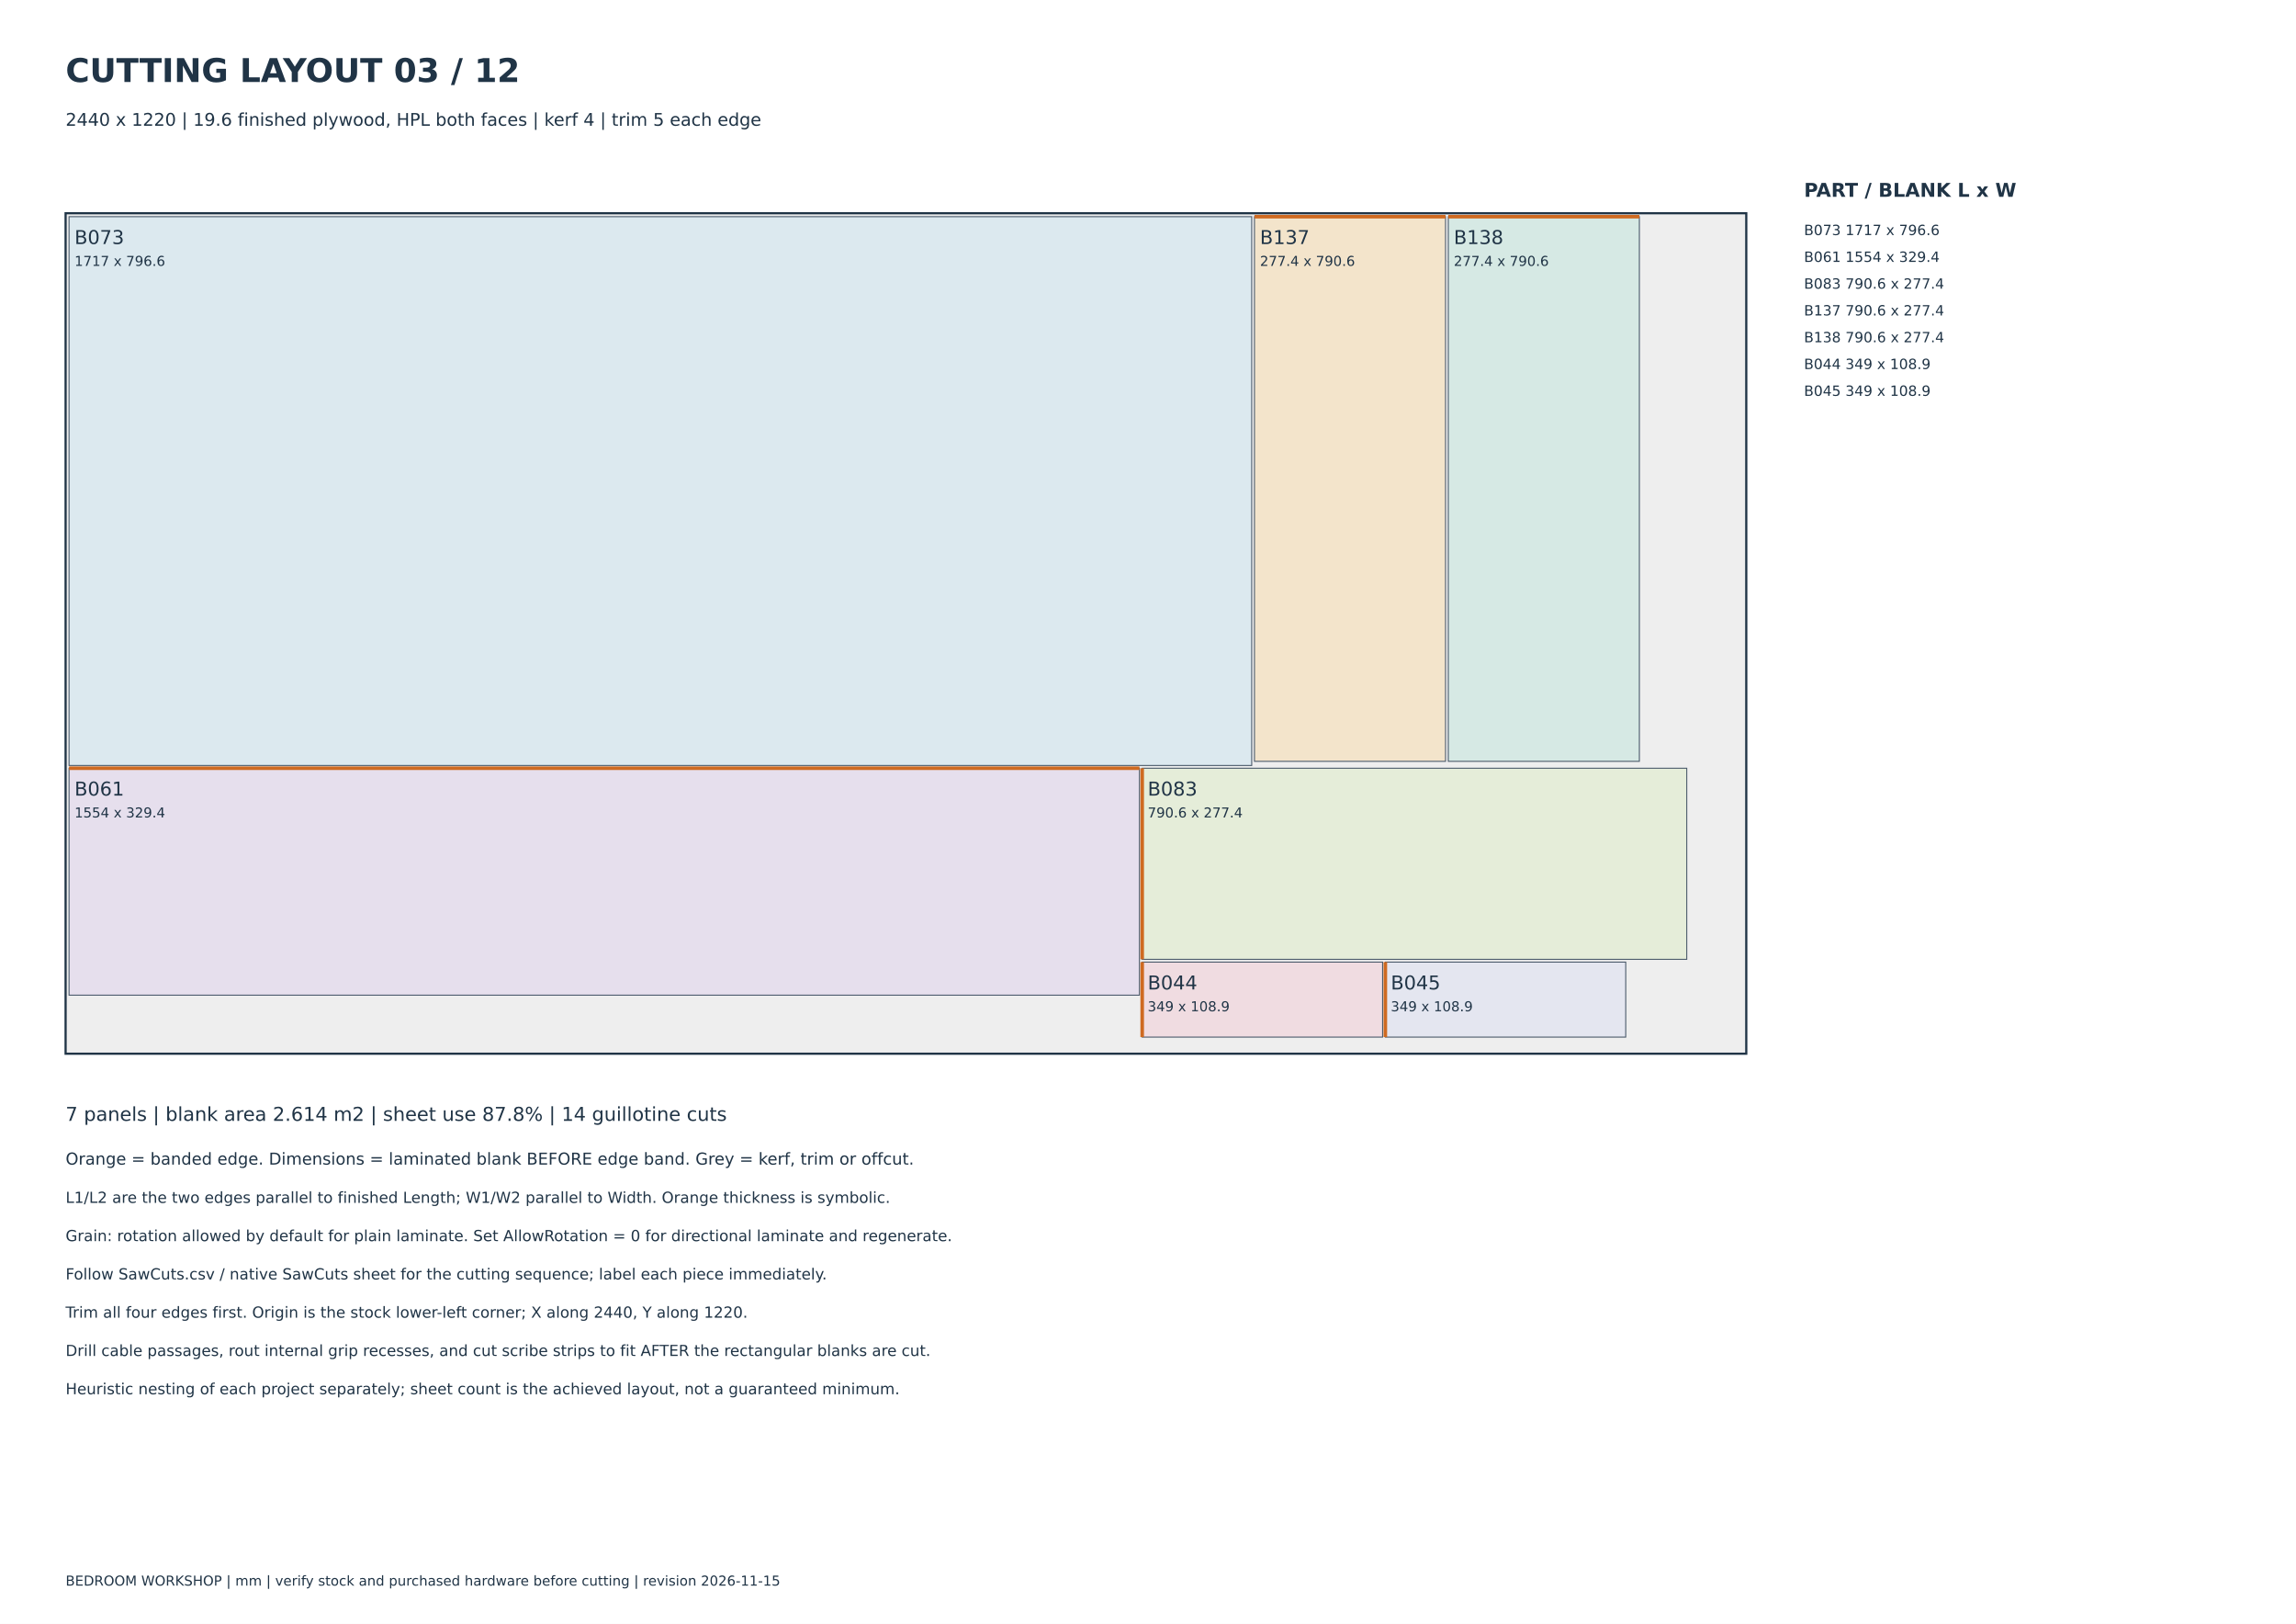
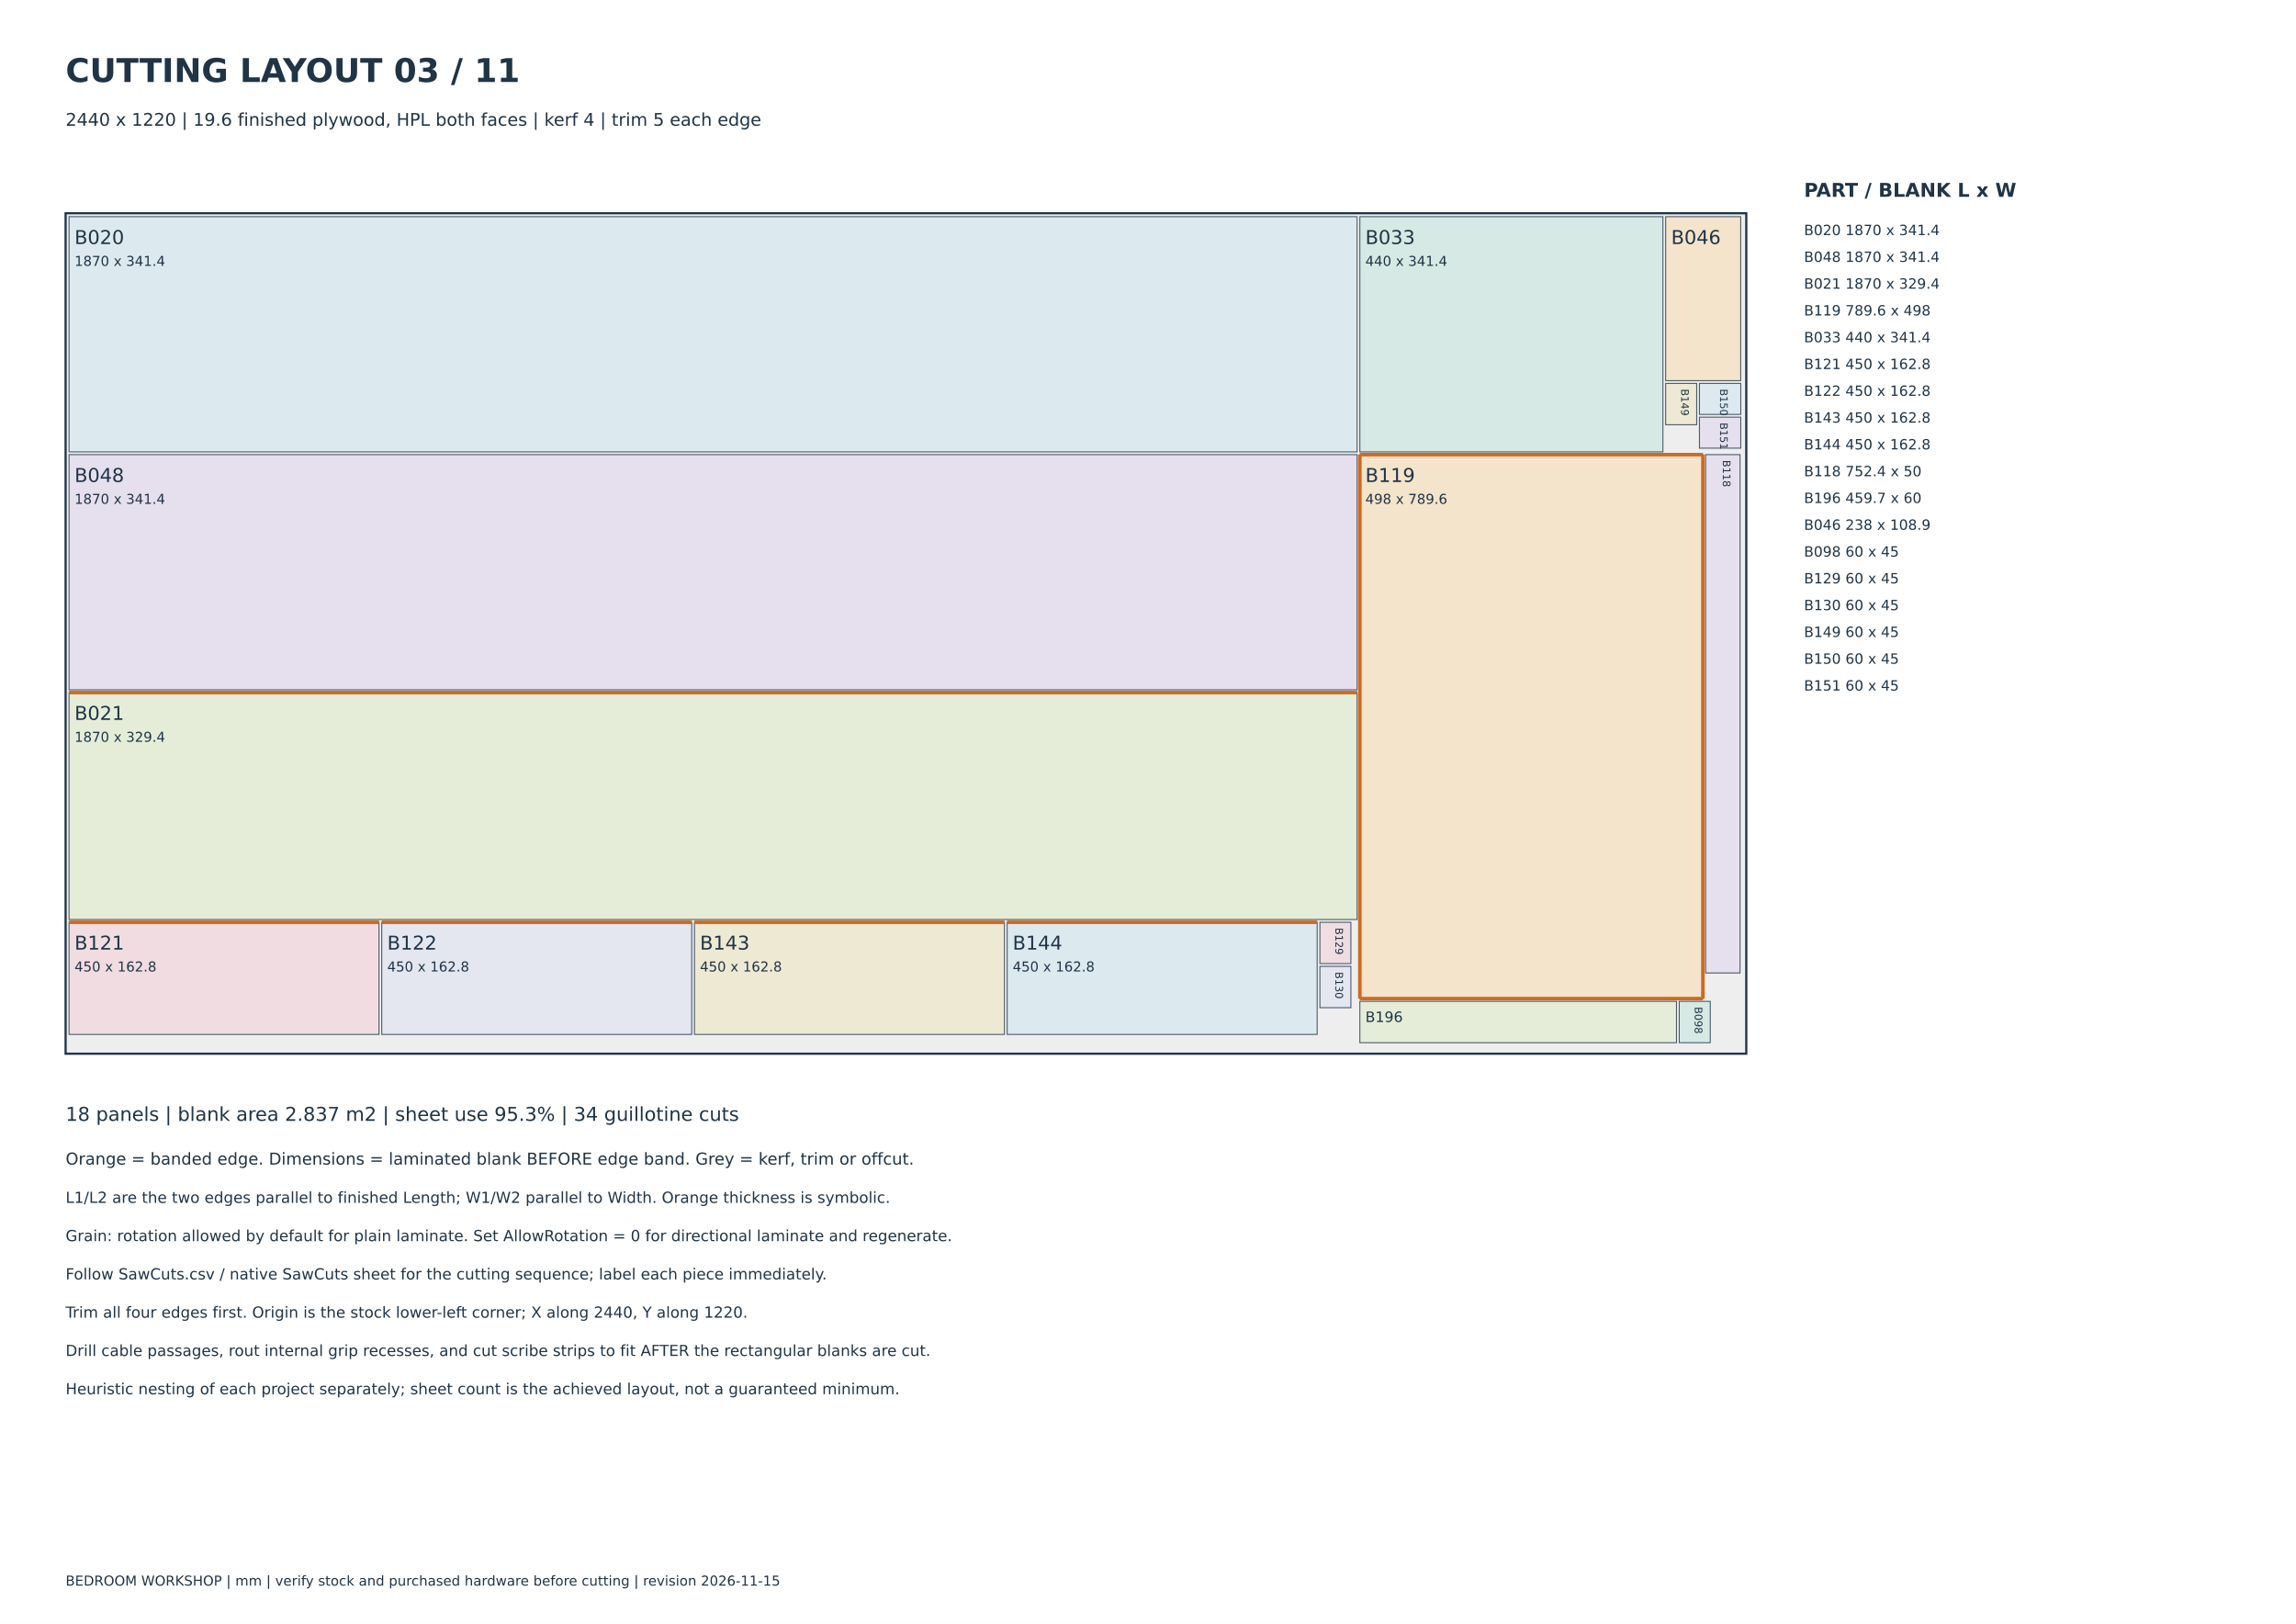
<svg xmlns="http://www.w3.org/2000/svg" width="420mm" height="297mm" viewBox="0 0 420 297">
  <rect width="420" height="297" fill="white" />
  <style>text {font-family:DejaVu Sans,sans-serif;fill:#203446} .small{font-size:2.5px} .body{font-size:3.1px}</style>
-   <text x="12" y="15" font-size="6" font-weight="bold">CUTTING LAYOUT 03 / 12</text>
+   <text x="12" y="15" font-size="6" font-weight="bold">CUTTING LAYOUT 03 / 11</text>
  <text x="12" y="23" font-size="3.2">2440 x 1220 | 19.6 finished plywood, HPL both faces | kerf 4 | trim 5 each edge</text>
  <text x="12" y="290" class="small">BEDROOM WORKSHOP | mm | verify stock and purchased hardware before cutting | revision 2026-11-15</text>
  <rect x="12" y="39" width="307.44" height="153.72" fill="#eeeeee" stroke="#203446" stroke-width=".4" />
-   <rect x="12.63" y="39.63" width="216.342" height="100.372" fill="#dce9ef" stroke="#465667" stroke-width=".18" />
-   <text x="13.63" y="44.63" font-size="3.5">B073</text>
-   <text x="13.63" y="48.63" font-size="2.5">1717 x 796.6</text>
-   <rect x="12.63" y="140.506" width="195.804" height="41.504" fill="#e6dfed" stroke="#465667" stroke-width=".18" />
-   <text x="13.63" y="145.506" font-size="3.5">B061</text>
-   <text x="13.63" y="149.506" font-size="2.5">1554 x 329.4</text>
-   <path d="M12.63 140.506 L208.434 140.506" stroke="#cf6a21" stroke-width=".65" />
-   <rect x="208.938" y="140.506" width="99.616" height="34.952" fill="#e5edd9" stroke="#465667" stroke-width=".18" />
-   <text x="209.938" y="145.506" font-size="3.5">B083</text>
-   <text x="209.938" y="149.506" font-size="2.5">790.6 x 277.4</text>
-   <path d="M208.938 140.506 L208.938 175.458" stroke="#cf6a21" stroke-width=".65" />
-   <rect x="229.476" y="39.63" width="34.952" height="99.616" fill="#f3e4cb" stroke="#465667" stroke-width=".18" />
-   <text x="230.476" y="44.63" font-size="3.5">B137</text>
-   <text x="230.476" y="48.63" font-size="2.5">277.4 x 790.6</text>
-   <path d="M229.476 39.63 L264.428 39.63" stroke="#cf6a21" stroke-width=".65" />
-   <rect x="264.932" y="39.63" width="34.952" height="99.616" fill="#d6e9e4" stroke="#465667" stroke-width=".18" />
-   <text x="265.932" y="44.63" font-size="3.5">B138</text>
-   <text x="265.932" y="48.63" font-size="2.5">277.4 x 790.6</text>
-   <path d="M264.932 39.63 L299.885 39.63" stroke="#cf6a21" stroke-width=".65" />
-   <rect x="208.938" y="175.962" width="43.974" height="13.721" fill="#f0dce1" stroke="#465667" stroke-width=".18" />
-   <text x="209.938" y="180.962" font-size="3.5">B044</text>
-   <text x="209.938" y="184.962" font-size="2.5">349 x 108.9</text>
-   <path d="M208.938 175.962 L208.938 189.683" stroke="#cf6a21" stroke-width=".65" />
-   <rect x="253.416" y="175.962" width="43.974" height="13.721" fill="#e4e6f0" stroke="#465667" stroke-width=".18" />
-   <text x="254.416" y="180.962" font-size="3.5">B045</text>
-   <text x="254.416" y="184.962" font-size="2.5">349 x 108.9</text>
-   <path d="M253.416 175.962 L253.416 189.683" stroke="#cf6a21" stroke-width=".65" />
-   <text x="12" y="205" font-size="3.5">7 panels | blank area 2.614 m2 | sheet use 87.8% | 14 guillotine cuts</text>
+   <rect x="12.63" y="39.63" width="235.62" height="43.016" fill="#dce9ef" stroke="#465667" stroke-width=".18" />
+   <text x="13.63" y="44.63" font-size="3.5">B020</text>
+   <text x="13.63" y="48.63" font-size="2.5">1870 x 341.4</text>
+   <rect x="12.63" y="83.15" width="235.62" height="43.016" fill="#e6dfed" stroke="#465667" stroke-width=".18" />
+   <text x="13.63" y="88.15" font-size="3.5">B048</text>
+   <text x="13.63" y="92.15" font-size="2.5">1870 x 341.4</text>
+   <rect x="12.63" y="126.671" width="235.62" height="41.504" fill="#e5edd9" stroke="#465667" stroke-width=".18" />
+   <text x="13.63" y="131.671" font-size="3.5">B021</text>
+   <text x="13.63" y="135.671" font-size="2.5">1870 x 329.4</text>
+   <path d="M12.63 126.671 L248.25 126.671" stroke="#cf6a21" stroke-width=".65" />
+   <rect x="248.754" y="83.15" width="62.748" height="99.49" fill="#f3e4cb" stroke="#465667" stroke-width=".18" />
+   <text x="249.754" y="88.15" font-size="3.5">B119</text>
+   <text x="249.754" y="92.15" font-size="2.5">498 x 789.6</text>
+   <path d="M248.754 83.15 L311.502 83.15" stroke="#cf6a21" stroke-width=".65" />
+   <path d="M248.754 182.64 L311.502 182.64" stroke="#cf6a21" stroke-width=".65" />
+   <path d="M248.754 83.15 L248.754 182.64" stroke="#cf6a21" stroke-width=".65" />
+   <path d="M311.502 83.15 L311.502 182.64" stroke="#cf6a21" stroke-width=".65" />
+   <rect x="248.754" y="39.63" width="55.44" height="43.016" fill="#d6e9e4" stroke="#465667" stroke-width=".18" />
+   <text x="249.754" y="44.63" font-size="3.5">B033</text>
+   <text x="249.754" y="48.63" font-size="2.5">440 x 341.4</text>
+   <rect x="12.63" y="168.679" width="56.7" height="20.513" fill="#f0dce1" stroke="#465667" stroke-width=".18" />
+   <text x="13.63" y="173.679" font-size="3.5">B121</text>
+   <text x="13.63" y="177.679" font-size="2.5">450 x 162.8</text>
+   <path d="M12.63 168.679 L69.33 168.679" stroke="#cf6a21" stroke-width=".65" />
+   <rect x="69.834" y="168.679" width="56.7" height="20.513" fill="#e4e6f0" stroke="#465667" stroke-width=".18" />
+   <text x="70.834" y="173.679" font-size="3.5">B122</text>
+   <text x="70.834" y="177.679" font-size="2.5">450 x 162.8</text>
+   <path d="M69.834 168.679 L126.534 168.679" stroke="#cf6a21" stroke-width=".65" />
+   <rect x="127.038" y="168.679" width="56.7" height="20.513" fill="#eee9d3" stroke="#465667" stroke-width=".18" />
+   <text x="128.038" y="173.679" font-size="3.5">B143</text>
+   <text x="128.038" y="177.679" font-size="2.5">450 x 162.8</text>
+   <path d="M127.038 168.679 L183.738 168.679" stroke="#cf6a21" stroke-width=".65" />
+   <rect x="184.242" y="168.679" width="56.7" height="20.513" fill="#dce9ef" stroke="#465667" stroke-width=".18" />
+   <text x="185.242" y="173.679" font-size="3.5">B144</text>
+   <text x="185.242" y="177.679" font-size="2.5">450 x 162.8</text>
+   <path d="M184.242 168.679 L240.942 168.679" stroke="#cf6a21" stroke-width=".65" />
+   <rect x="312.006" y="83.15" width="6.3" height="94.802" fill="#e6dfed" stroke="#465667" stroke-width=".18" />
+   <text transform="translate(315.156,84.1504) rotate(90)" font-size="1.9">B118</text>
+   <rect x="248.754" y="183.144" width="57.922" height="7.56" fill="#e5edd9" stroke="#465667" stroke-width=".18" />
+   <text x="249.754" y="186.924" font-size="2.646">B196</text>
+   <rect x="304.698" y="39.63" width="13.721" height="29.988" fill="#f3e4cb" stroke="#465667" stroke-width=".18" />
+   <text x="305.698" y="44.63" font-size="3.5">B046</text>
+   <rect x="307.18" y="183.144" width="5.67" height="7.56" fill="#d6e9e4" stroke="#465667" stroke-width=".18" />
+   <text transform="translate(310.0152,184.144) rotate(90)" font-size="1.9">B098</text>
+   <rect x="241.446" y="168.679" width="5.67" height="7.56" fill="#f0dce1" stroke="#465667" stroke-width=".18" />
+   <text transform="translate(244.281,169.6792) rotate(90)" font-size="1.9">B129</text>
+   <rect x="241.446" y="176.743" width="5.67" height="7.56" fill="#e4e6f0" stroke="#465667" stroke-width=".18" />
+   <text transform="translate(244.281,177.7432) rotate(90)" font-size="1.9">B130</text>
+   <rect x="304.698" y="70.122" width="5.67" height="7.56" fill="#eee9d3" stroke="#465667" stroke-width=".18" />
+   <text transform="translate(307.533,71.122) rotate(90)" font-size="1.9">B149</text>
+   <rect x="310.872" y="70.122" width="7.56" height="5.67" fill="#dce9ef" stroke="#465667" stroke-width=".18" />
+   <text transform="translate(314.652,71.122) rotate(90)" font-size="1.9">B150</text>
+   <rect x="310.872" y="76.296" width="7.56" height="5.67" fill="#e6dfed" stroke="#465667" stroke-width=".18" />
+   <text transform="translate(314.652,77.296) rotate(90)" font-size="1.9">B151</text>
+   <text x="12" y="205" font-size="3.5">18 panels | blank area 2.837 m2 | sheet use 95.3% | 34 guillotine cuts</text>
  <text x="12" y="213" font-size="3">Orange = banded edge. Dimensions = laminated blank BEFORE edge band. Grey = kerf, trim or offcut.</text>
  <text x="12" y="220" font-size="2.8">L1/L2 are the two edges parallel to finished Length; W1/W2 parallel to Width. Orange thickness is symbolic.</text>
  <text x="12" y="227" font-size="2.8">Grain: rotation allowed by default for plain laminate. Set AllowRotation = 0 for directional laminate and regenerate.</text>
  <text x="12" y="234" font-size="2.8">Follow SawCuts.csv / native SawCuts sheet for the cutting sequence; label each piece immediately.</text>
  <text x="12" y="241" font-size="2.8">Trim all four edges first. Origin is the stock lower-left corner; X along 2440, Y along 1220.</text>
  <text x="12" y="248" font-size="2.8">Drill cable passages, rout internal grip recesses, and cut scribe strips to fit AFTER the rectangular blanks are cut.</text>
  <text x="12" y="255" font-size="2.8">Heuristic nesting of each project separately; sheet count is the achieved layout, not a guaranteed minimum.</text>
  <text x="330" y="36" font-size="3.5" font-weight="bold">PART / BLANK L x W</text>
-   <text x="330" y="43.0" font-size="2.6">B073  1717 x 796.6</text>
-   <text x="330" y="47.9" font-size="2.6">B061  1554 x 329.4</text>
-   <text x="330" y="52.8" font-size="2.6">B083  790.6 x 277.4</text>
-   <text x="330" y="57.7" font-size="2.6">B137  790.6 x 277.4</text>
-   <text x="330" y="62.6" font-size="2.6">B138  790.6 x 277.4</text>
-   <text x="330" y="67.5" font-size="2.6">B044  349 x 108.9</text>
-   <text x="330" y="72.4" font-size="2.6">B045  349 x 108.9</text>
+   <text x="330" y="43.0" font-size="2.6">B020  1870 x 341.4</text>
+   <text x="330" y="47.9" font-size="2.6">B048  1870 x 341.4</text>
+   <text x="330" y="52.8" font-size="2.6">B021  1870 x 329.4</text>
+   <text x="330" y="57.7" font-size="2.6">B119  789.6 x 498</text>
+   <text x="330" y="62.6" font-size="2.6">B033  440 x 341.4</text>
+   <text x="330" y="67.5" font-size="2.6">B121  450 x 162.8</text>
+   <text x="330" y="72.4" font-size="2.6">B122  450 x 162.8</text>
+   <text x="330" y="77.3" font-size="2.6">B143  450 x 162.8</text>
+   <text x="330" y="82.2" font-size="2.6">B144  450 x 162.8</text>
+   <text x="330" y="87.1" font-size="2.6">B118  752.4 x 50</text>
+   <text x="330" y="92.0" font-size="2.6">B196  459.7 x 60</text>
+   <text x="330" y="96.9" font-size="2.6">B046  238 x 108.9</text>
+   <text x="330" y="101.8" font-size="2.6">B098  60 x 45</text>
+   <text x="330" y="106.7" font-size="2.6">B129  60 x 45</text>
+   <text x="330" y="111.6" font-size="2.6">B130  60 x 45</text>
+   <text x="330" y="116.5" font-size="2.6">B149  60 x 45</text>
+   <text x="330" y="121.4" font-size="2.6">B150  60 x 45</text>
+   <text x="330" y="126.3" font-size="2.6">B151  60 x 45</text>
</svg>
